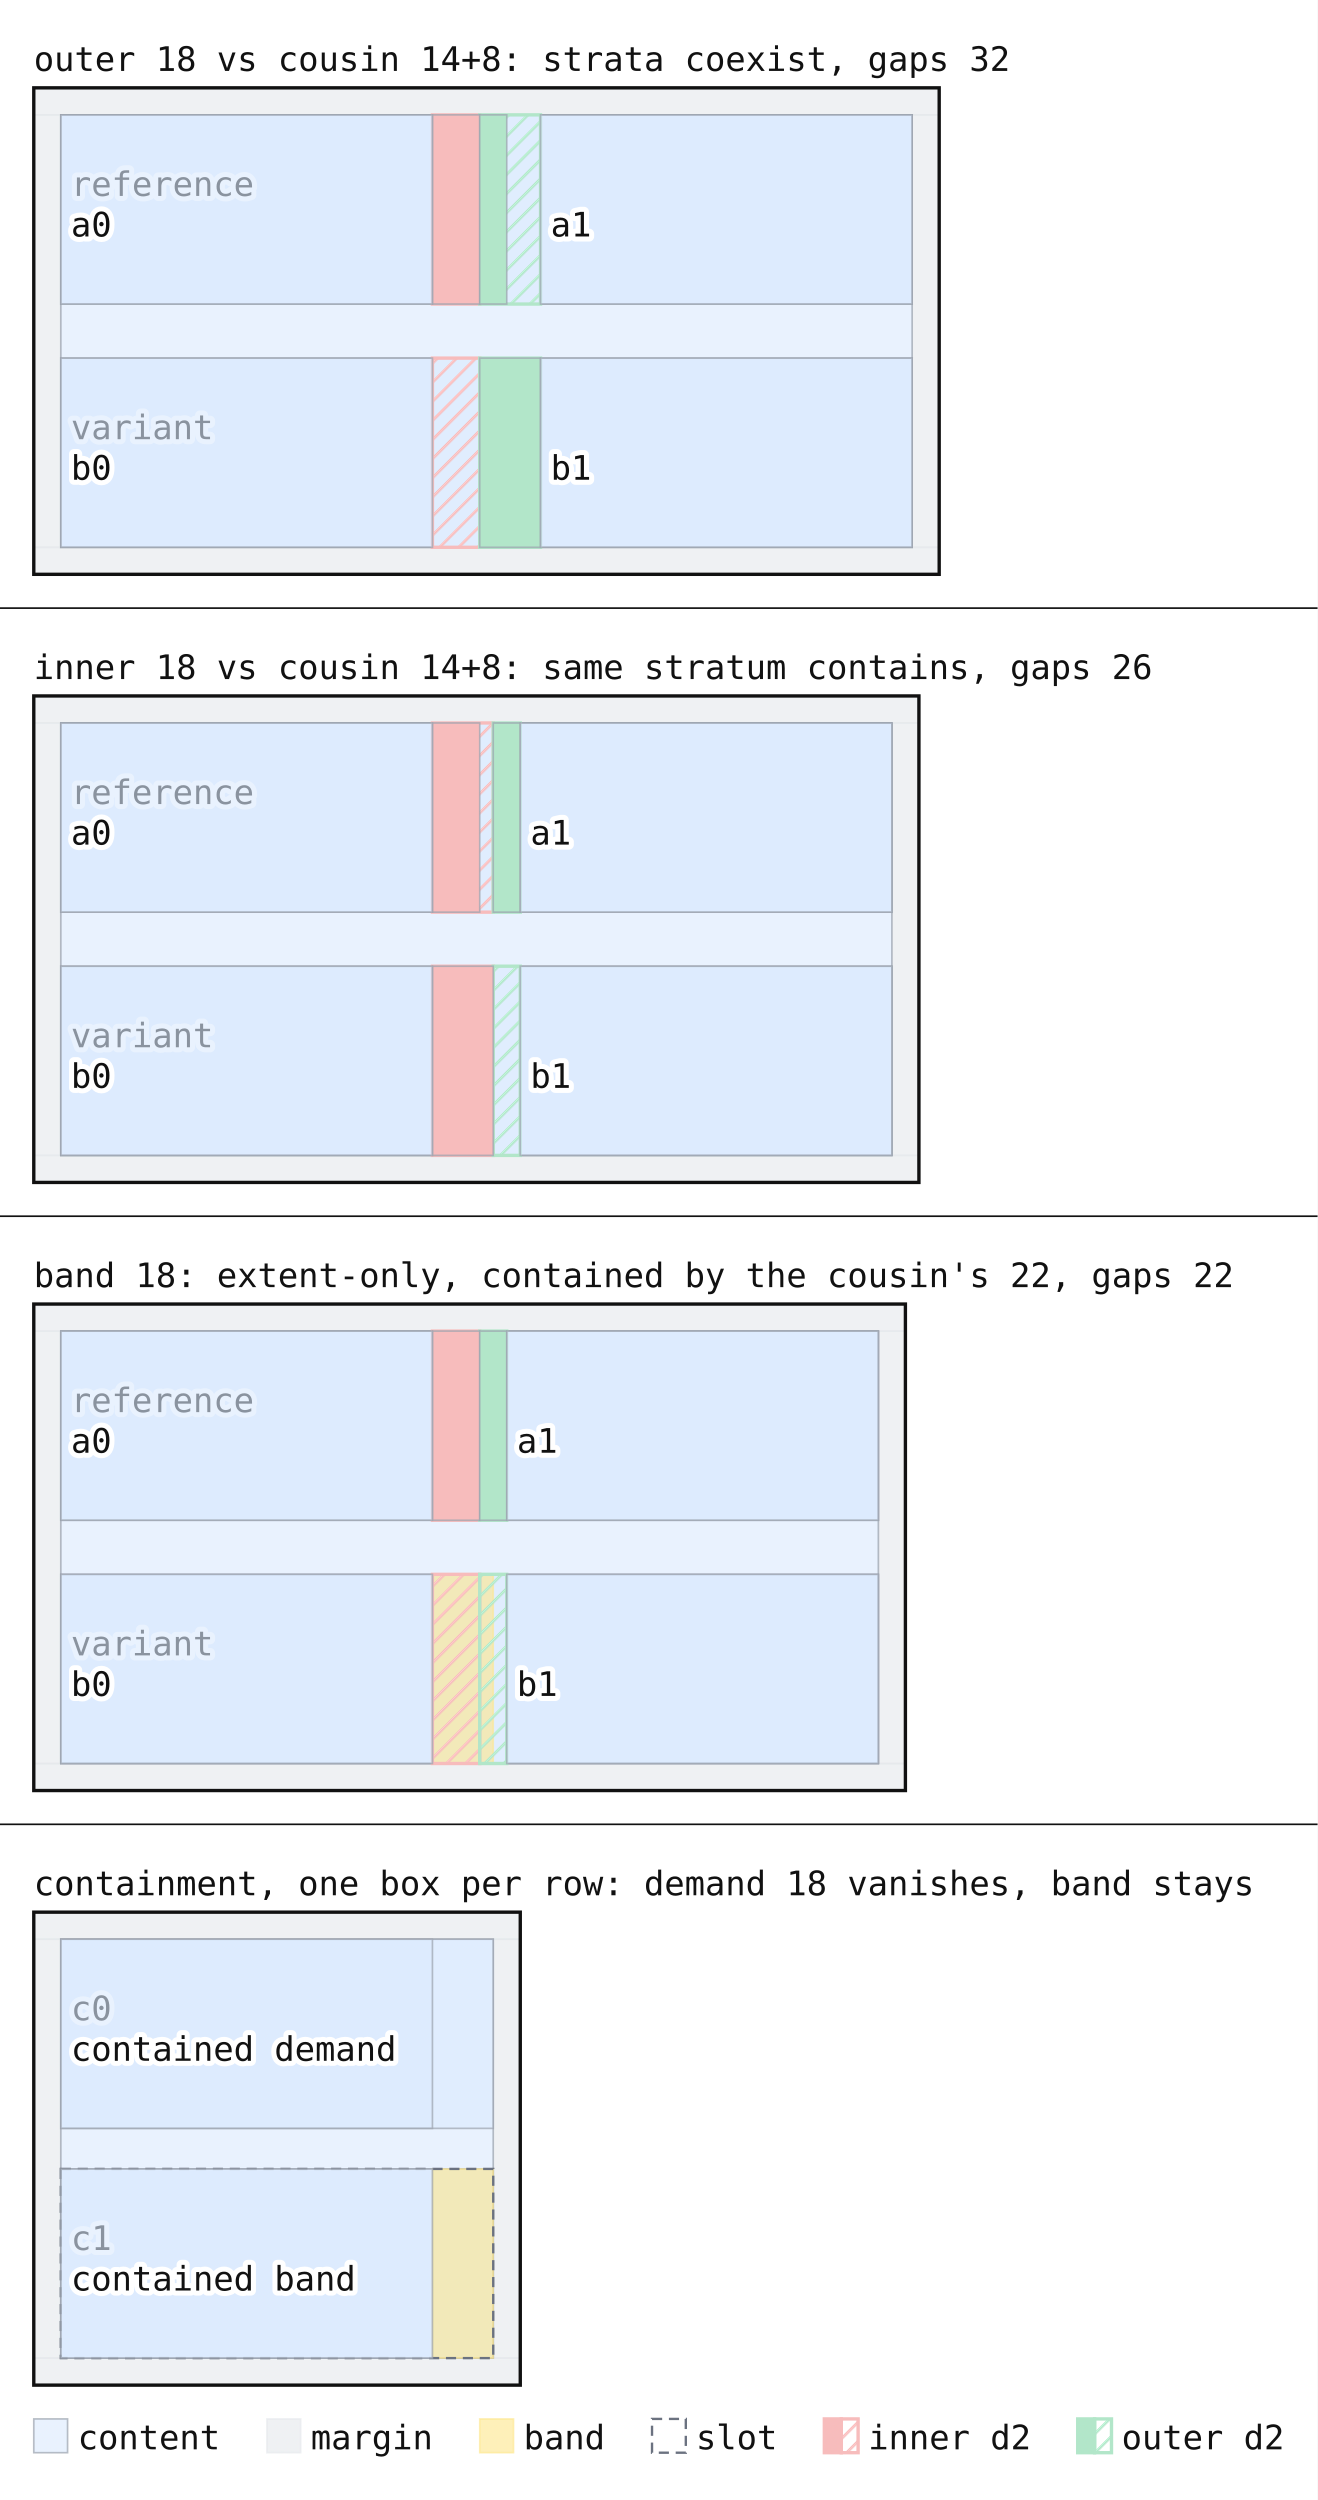
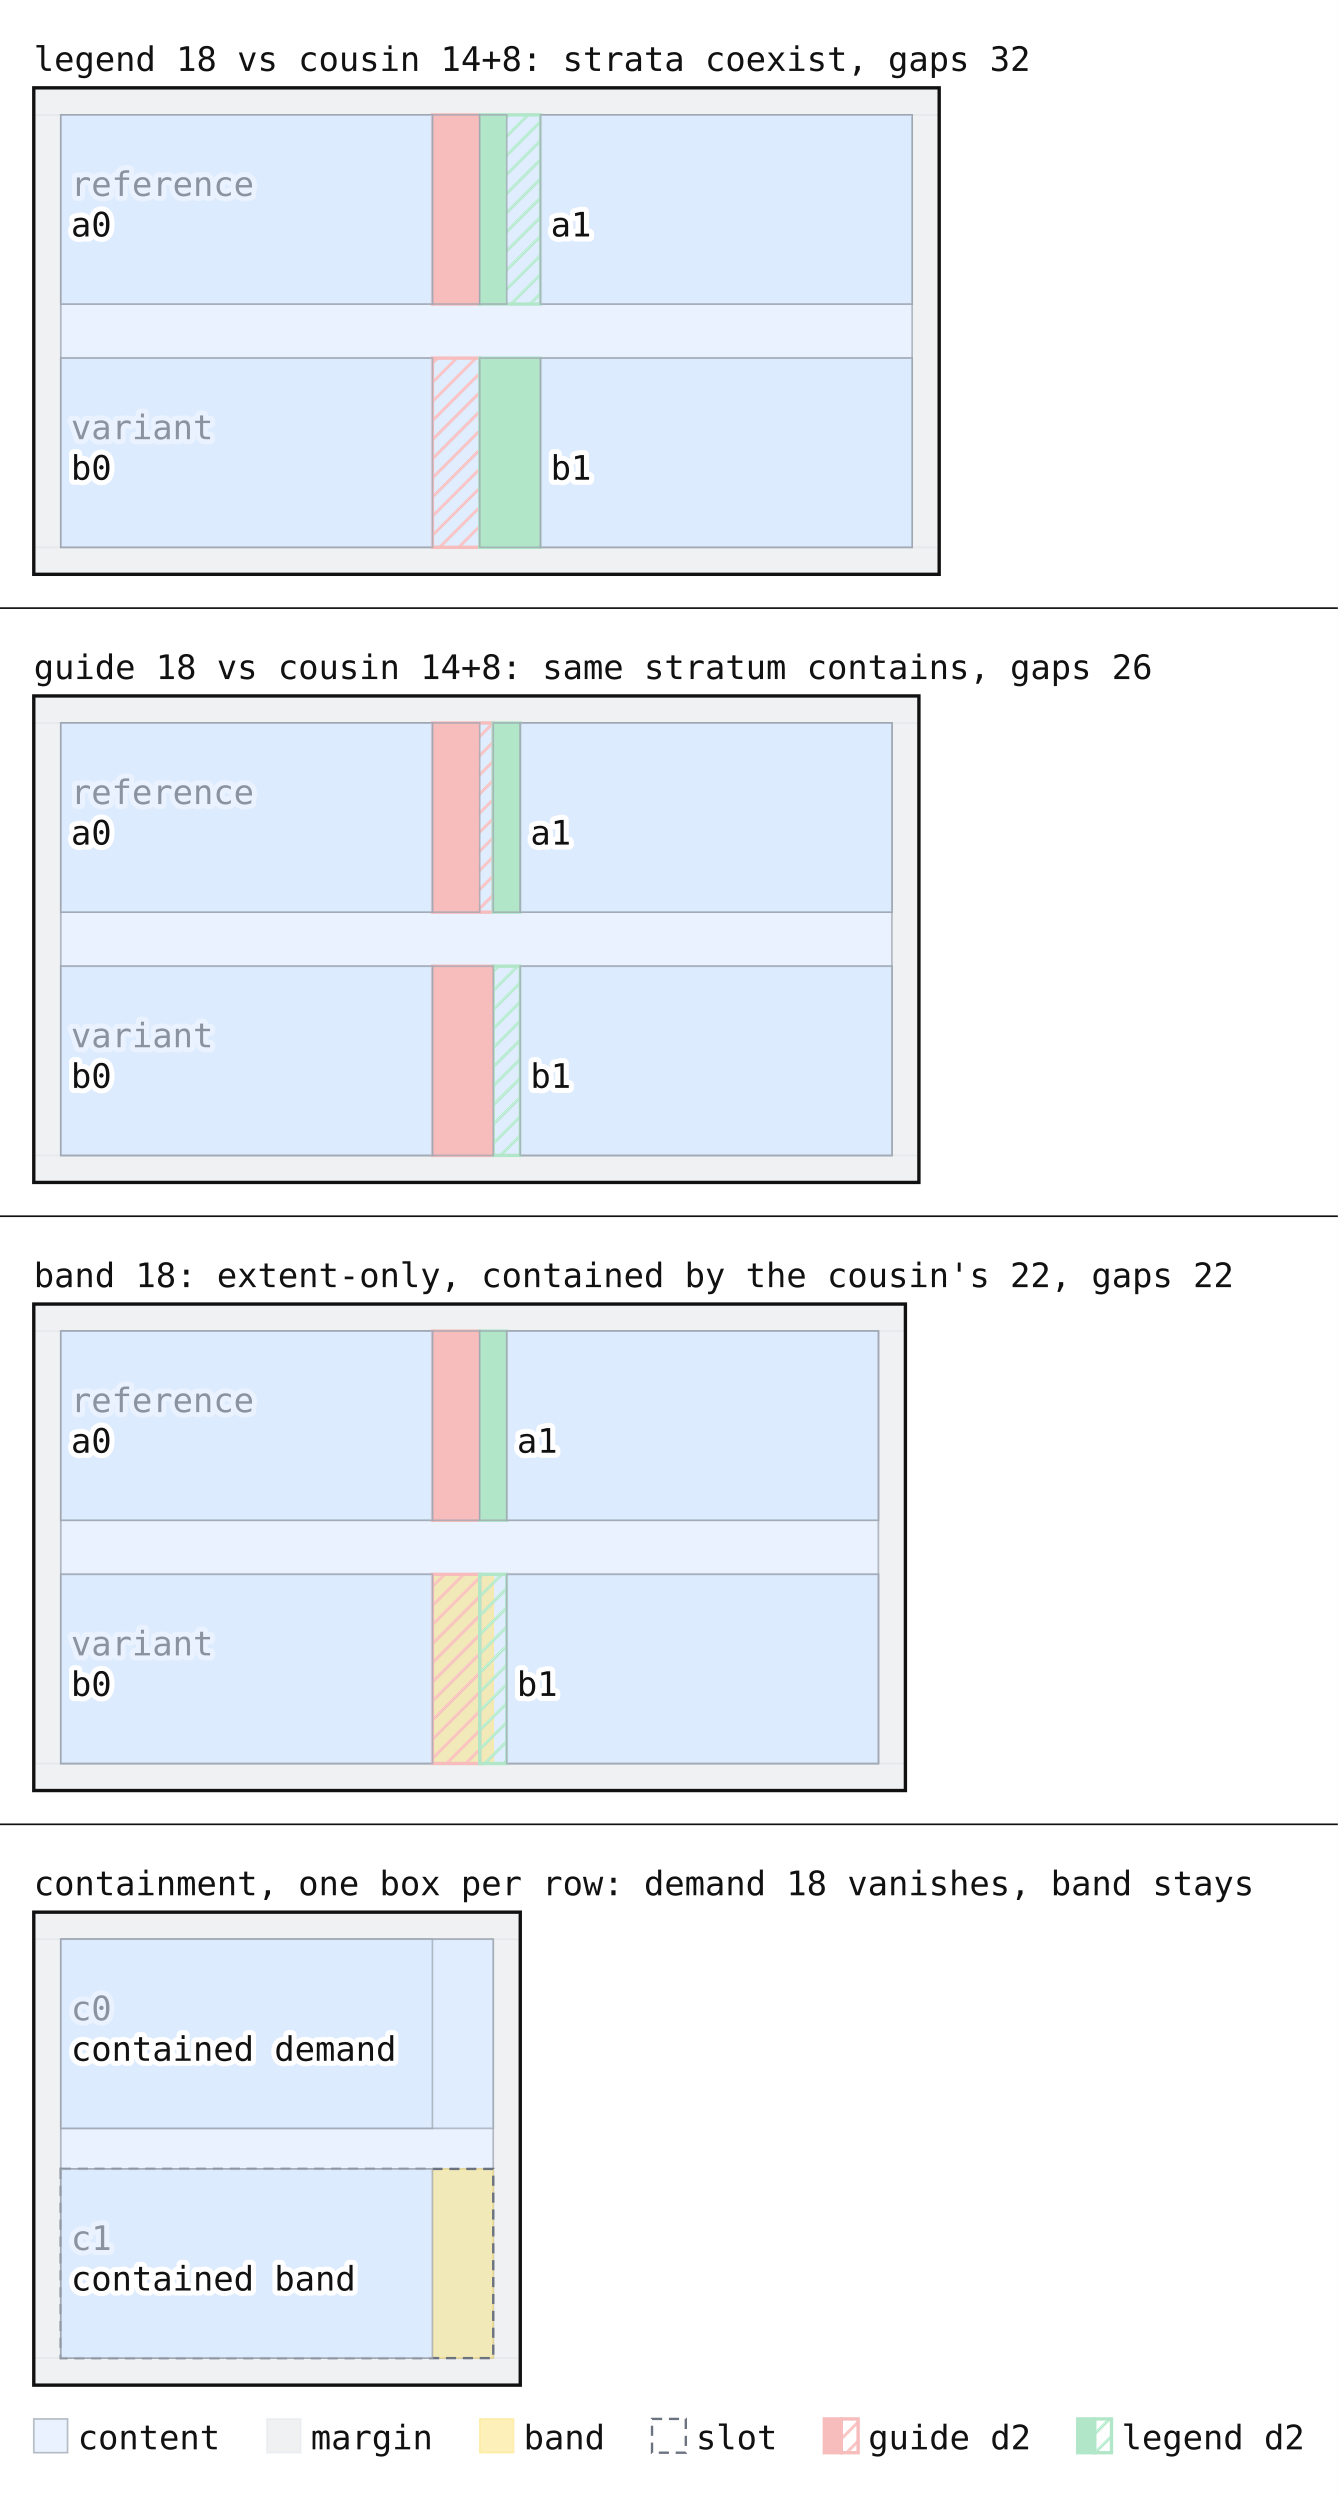
- <svg xmlns="http://www.w3.org/2000/svg" viewBox="-10 -10 390 740" font-family="monospace" font-size="10">
+ <svg xmlns="http://www.w3.org/2000/svg" viewBox="-10 -10 396 740" font-family="monospace" font-size="10">
  <defs>
-     <pattern id="hatch-i2" patternUnits="userSpaceOnUse" width="4" height="4" patternTransform="rotate(45)">
+     <pattern id="hatch-g2" patternUnits="userSpaceOnUse" width="4" height="4" patternTransform="rotate(45)">
      <line x1="0" y1="0" x2="0" y2="4" stroke="#f7bcbc" stroke-width="1.6" />
    </pattern>
-     <pattern id="hatch-o2" patternUnits="userSpaceOnUse" width="4" height="4" patternTransform="rotate(45)">
+     <pattern id="hatch-l2" patternUnits="userSpaceOnUse" width="4" height="4" patternTransform="rotate(45)">
      <line x1="0" y1="0" x2="0" y2="4" stroke="#b2e6c9" stroke-width="1.6" />
    </pattern>
  </defs>
-   <rect x="-10" y="-10" width="390" height="740" fill="#ffffff" />
+   <rect x="-10" y="-10" width="396" height="740" fill="#ffffff" />
  <rect x="0" y="0" width="0" height="0" fill="#dbeafe" fill-opacity="0.6" stroke="#9ca3af" stroke-width="0.5" stroke-opacity="0.7" />
-   <text x="0" y="11" fill="#111111" stroke="#ffffff" stroke-width="3" stroke-linejoin="round" paint-order="stroke">outer 18 vs cousin 14+8: strata coexist, gaps 32</text>
+   <text x="0" y="11" fill="#111111" stroke="#ffffff" stroke-width="3" stroke-linejoin="round" paint-order="stroke">legend 18 vs cousin 14+8: strata coexist, gaps 32</text>
  <rect x="0" y="16" width="268" height="8" fill="#e5e7eb" fill-opacity="0.6" stroke="#e5e7eb" stroke-width="0.5" stroke-opacity="0.6" />
  <rect x="0" y="152" width="268" height="8" fill="#e5e7eb" fill-opacity="0.6" stroke="#e5e7eb" stroke-width="0.5" stroke-opacity="0.6" />
  <rect x="0" y="24" width="8" height="128" fill="#e5e7eb" fill-opacity="0.6" stroke="#e5e7eb" stroke-width="0.5" stroke-opacity="0.6" />
  <rect x="260" y="24" width="8" height="128" fill="#e5e7eb" fill-opacity="0.6" stroke="#e5e7eb" stroke-width="0.5" stroke-opacity="0.6" />
  <rect x="8" y="24" width="252" height="128" fill="#dbeafe" fill-opacity="0.6" stroke="#9ca3af" stroke-width="0.5" stroke-opacity="0.7" />
  <rect x="8" y="24" width="252" height="56" fill="#dbeafe" fill-opacity="0.6" stroke="#9ca3af" stroke-width="0.5" stroke-opacity="0.7" />
  <text x="11" y="48" fill="#111111" stroke="#ffffff" stroke-width="3" stroke-linejoin="round" paint-order="stroke">reference</text>
-   <rect x="118" y="24" width="14" height="56" fill="url(#hatch-i2)" stroke="#f7bcbc" stroke-width="1" />
-   <rect x="132" y="24" width="18" height="56" fill="url(#hatch-o2)" stroke="#b2e6c9" stroke-width="1" />
+   <rect x="118" y="24" width="14" height="56" fill="url(#hatch-g2)" stroke="#f7bcbc" stroke-width="1" />
+   <rect x="132" y="24" width="18" height="56" fill="url(#hatch-l2)" stroke="#b2e6c9" stroke-width="1" />
  <rect x="118" y="24" width="14" height="56" fill="#f7bcbc" stroke="#9ca3af" stroke-width="0.5" stroke-opacity="0.7" />
  <rect x="132" y="24" width="8" height="56" fill="#b2e6c9" stroke="#9ca3af" stroke-width="0.5" stroke-opacity="0.7" />
  <rect x="8" y="24" width="110" height="56" fill="#dbeafe" fill-opacity="0.6" stroke="#9ca3af" stroke-width="0.5" stroke-opacity="0.7" />
  <text x="11" y="60" fill="#111111" stroke="#ffffff" stroke-width="3" stroke-linejoin="round" paint-order="stroke">a0</text>
  <rect x="150" y="24" width="110" height="56" fill="#dbeafe" fill-opacity="0.6" stroke="#9ca3af" stroke-width="0.5" stroke-opacity="0.7" />
  <text x="153" y="60" fill="#111111" stroke="#ffffff" stroke-width="3" stroke-linejoin="round" paint-order="stroke">a1</text>
  <rect x="8" y="96" width="252" height="56" fill="#dbeafe" fill-opacity="0.6" stroke="#9ca3af" stroke-width="0.5" stroke-opacity="0.7" />
  <text x="11" y="120" fill="#111111" stroke="#ffffff" stroke-width="3" stroke-linejoin="round" paint-order="stroke">variant</text>
-   <rect x="118" y="96" width="14" height="56" fill="url(#hatch-i2)" stroke="#f7bcbc" stroke-width="1" />
-   <rect x="132" y="96" width="18" height="56" fill="url(#hatch-o2)" stroke="#b2e6c9" stroke-width="1" />
+   <rect x="118" y="96" width="14" height="56" fill="url(#hatch-g2)" stroke="#f7bcbc" stroke-width="1" />
+   <rect x="132" y="96" width="18" height="56" fill="url(#hatch-l2)" stroke="#b2e6c9" stroke-width="1" />
  <rect x="132" y="96" width="18" height="56" fill="#b2e6c9" stroke="#9ca3af" stroke-width="0.5" stroke-opacity="0.7" />
  <rect x="8" y="96" width="110" height="56" fill="#dbeafe" fill-opacity="0.6" stroke="#9ca3af" stroke-width="0.5" stroke-opacity="0.7" />
  <text x="11" y="132" fill="#111111" stroke="#ffffff" stroke-width="3" stroke-linejoin="round" paint-order="stroke">b0</text>
  <rect x="150" y="96" width="110" height="56" fill="#dbeafe" fill-opacity="0.6" stroke="#9ca3af" stroke-width="0.5" stroke-opacity="0.7" />
  <text x="153" y="132" fill="#111111" stroke="#ffffff" stroke-width="3" stroke-linejoin="round" paint-order="stroke">b1</text>
  <rect x="0" y="16" width="268" height="144" fill="none" stroke="#111111" stroke-width="1" />
  <rect x="0" y="180" width="0" height="0" fill="#dbeafe" fill-opacity="0.6" stroke="#9ca3af" stroke-width="0.5" stroke-opacity="0.7" />
-   <text x="0" y="191" fill="#111111" stroke="#ffffff" stroke-width="3" stroke-linejoin="round" paint-order="stroke">inner 18 vs cousin 14+8: same stratum contains, gaps 26</text>
+   <text x="0" y="191" fill="#111111" stroke="#ffffff" stroke-width="3" stroke-linejoin="round" paint-order="stroke">guide 18 vs cousin 14+8: same stratum contains, gaps 26</text>
  <rect x="0" y="196" width="262" height="8" fill="#e5e7eb" fill-opacity="0.6" stroke="#e5e7eb" stroke-width="0.5" stroke-opacity="0.6" />
  <rect x="0" y="332" width="262" height="8" fill="#e5e7eb" fill-opacity="0.6" stroke="#e5e7eb" stroke-width="0.5" stroke-opacity="0.6" />
  <rect x="0" y="204" width="8" height="128" fill="#e5e7eb" fill-opacity="0.6" stroke="#e5e7eb" stroke-width="0.5" stroke-opacity="0.6" />
  <rect x="254" y="204" width="8" height="128" fill="#e5e7eb" fill-opacity="0.6" stroke="#e5e7eb" stroke-width="0.5" stroke-opacity="0.6" />
  <rect x="8" y="204" width="246" height="128" fill="#dbeafe" fill-opacity="0.6" stroke="#9ca3af" stroke-width="0.5" stroke-opacity="0.7" />
  <rect x="8" y="204" width="246" height="56" fill="#dbeafe" fill-opacity="0.6" stroke="#9ca3af" stroke-width="0.5" stroke-opacity="0.7" />
  <text x="11" y="228" fill="#111111" stroke="#ffffff" stroke-width="3" stroke-linejoin="round" paint-order="stroke">reference</text>
-   <rect x="118" y="204" width="18" height="56" fill="url(#hatch-i2)" stroke="#f7bcbc" stroke-width="1" />
-   <rect x="136" y="204" width="8" height="56" fill="url(#hatch-o2)" stroke="#b2e6c9" stroke-width="1" />
+   <rect x="118" y="204" width="18" height="56" fill="url(#hatch-g2)" stroke="#f7bcbc" stroke-width="1" />
+   <rect x="136" y="204" width="8" height="56" fill="url(#hatch-l2)" stroke="#b2e6c9" stroke-width="1" />
  <rect x="118" y="204" width="14" height="56" fill="#f7bcbc" stroke="#9ca3af" stroke-width="0.5" stroke-opacity="0.7" />
  <rect x="136" y="204" width="8" height="56" fill="#b2e6c9" stroke="#9ca3af" stroke-width="0.5" stroke-opacity="0.7" />
  <rect x="8" y="204" width="110" height="56" fill="#dbeafe" fill-opacity="0.6" stroke="#9ca3af" stroke-width="0.5" stroke-opacity="0.7" />
  <text x="11" y="240" fill="#111111" stroke="#ffffff" stroke-width="3" stroke-linejoin="round" paint-order="stroke">a0</text>
  <rect x="144" y="204" width="110" height="56" fill="#dbeafe" fill-opacity="0.6" stroke="#9ca3af" stroke-width="0.5" stroke-opacity="0.7" />
  <text x="147" y="240" fill="#111111" stroke="#ffffff" stroke-width="3" stroke-linejoin="round" paint-order="stroke">a1</text>
  <rect x="8" y="276" width="246" height="56" fill="#dbeafe" fill-opacity="0.6" stroke="#9ca3af" stroke-width="0.5" stroke-opacity="0.7" />
  <text x="11" y="300" fill="#111111" stroke="#ffffff" stroke-width="3" stroke-linejoin="round" paint-order="stroke">variant</text>
-   <rect x="118" y="276" width="18" height="56" fill="url(#hatch-i2)" stroke="#f7bcbc" stroke-width="1" />
-   <rect x="136" y="276" width="8" height="56" fill="url(#hatch-o2)" stroke="#b2e6c9" stroke-width="1" />
+   <rect x="118" y="276" width="18" height="56" fill="url(#hatch-g2)" stroke="#f7bcbc" stroke-width="1" />
+   <rect x="136" y="276" width="8" height="56" fill="url(#hatch-l2)" stroke="#b2e6c9" stroke-width="1" />
  <rect x="118" y="276" width="18" height="56" fill="#f7bcbc" stroke="#9ca3af" stroke-width="0.5" stroke-opacity="0.7" />
  <rect x="8" y="276" width="110" height="56" fill="#dbeafe" fill-opacity="0.6" stroke="#9ca3af" stroke-width="0.5" stroke-opacity="0.7" />
  <text x="11" y="312" fill="#111111" stroke="#ffffff" stroke-width="3" stroke-linejoin="round" paint-order="stroke">b0</text>
  <rect x="144" y="276" width="110" height="56" fill="#dbeafe" fill-opacity="0.6" stroke="#9ca3af" stroke-width="0.5" stroke-opacity="0.7" />
  <text x="147" y="312" fill="#111111" stroke="#ffffff" stroke-width="3" stroke-linejoin="round" paint-order="stroke">b1</text>
  <rect x="0" y="196" width="262" height="144" fill="none" stroke="#111111" stroke-width="1" />
  <rect x="0" y="360" width="0" height="0" fill="#dbeafe" fill-opacity="0.6" stroke="#9ca3af" stroke-width="0.5" stroke-opacity="0.7" />
  <text x="0" y="371" fill="#111111" stroke="#ffffff" stroke-width="3" stroke-linejoin="round" paint-order="stroke">band 18: extent-only, contained by the cousin's 22, gaps 22</text>
  <rect x="0" y="376" width="258" height="8" fill="#e5e7eb" fill-opacity="0.6" stroke="#e5e7eb" stroke-width="0.5" stroke-opacity="0.6" />
  <rect x="0" y="512" width="258" height="8" fill="#e5e7eb" fill-opacity="0.6" stroke="#e5e7eb" stroke-width="0.5" stroke-opacity="0.6" />
  <rect x="0" y="384" width="8" height="128" fill="#e5e7eb" fill-opacity="0.6" stroke="#e5e7eb" stroke-width="0.5" stroke-opacity="0.6" />
  <rect x="250" y="384" width="8" height="128" fill="#e5e7eb" fill-opacity="0.6" stroke="#e5e7eb" stroke-width="0.5" stroke-opacity="0.6" />
  <rect x="8" y="384" width="242" height="128" fill="#dbeafe" fill-opacity="0.6" stroke="#9ca3af" stroke-width="0.5" stroke-opacity="0.7" />
  <rect x="8" y="384" width="242" height="56" fill="#dbeafe" fill-opacity="0.6" stroke="#9ca3af" stroke-width="0.5" stroke-opacity="0.7" />
  <text x="11" y="408" fill="#111111" stroke="#ffffff" stroke-width="3" stroke-linejoin="round" paint-order="stroke">reference</text>
-   <rect x="118" y="384" width="14" height="56" fill="url(#hatch-i2)" stroke="#f7bcbc" stroke-width="1" />
-   <rect x="132" y="384" width="8" height="56" fill="url(#hatch-o2)" stroke="#b2e6c9" stroke-width="1" />
+   <rect x="118" y="384" width="14" height="56" fill="url(#hatch-g2)" stroke="#f7bcbc" stroke-width="1" />
+   <rect x="132" y="384" width="8" height="56" fill="url(#hatch-l2)" stroke="#b2e6c9" stroke-width="1" />
  <rect x="118" y="384" width="14" height="56" fill="#f7bcbc" stroke="#9ca3af" stroke-width="0.5" stroke-opacity="0.7" />
  <rect x="132" y="384" width="8" height="56" fill="#b2e6c9" stroke="#9ca3af" stroke-width="0.5" stroke-opacity="0.7" />
  <rect x="8" y="384" width="110" height="56" fill="#dbeafe" fill-opacity="0.6" stroke="#9ca3af" stroke-width="0.5" stroke-opacity="0.7" />
  <text x="11" y="420" fill="#111111" stroke="#ffffff" stroke-width="3" stroke-linejoin="round" paint-order="stroke">a0</text>
  <rect x="140" y="384" width="110" height="56" fill="#dbeafe" fill-opacity="0.6" stroke="#9ca3af" stroke-width="0.5" stroke-opacity="0.7" />
  <text x="143" y="420" fill="#111111" stroke="#ffffff" stroke-width="3" stroke-linejoin="round" paint-order="stroke">a1</text>
  <rect x="8" y="456" width="242" height="56" fill="#dbeafe" fill-opacity="0.6" stroke="#9ca3af" stroke-width="0.5" stroke-opacity="0.7" />
  <text x="11" y="480" fill="#111111" stroke="#ffffff" stroke-width="3" stroke-linejoin="round" paint-order="stroke">variant</text>
  <rect x="118" y="456" width="18" height="56" fill="#fde68a" fill-opacity="0.6" stroke="#fde68a" stroke-width="0.5" stroke-opacity="0.6" />
-   <rect x="118" y="456" width="14" height="56" fill="url(#hatch-i2)" stroke="#f7bcbc" stroke-width="1" />
-   <rect x="132" y="456" width="8" height="56" fill="url(#hatch-o2)" stroke="#b2e6c9" stroke-width="1" />
+   <rect x="118" y="456" width="14" height="56" fill="url(#hatch-g2)" stroke="#f7bcbc" stroke-width="1" />
+   <rect x="132" y="456" width="8" height="56" fill="url(#hatch-l2)" stroke="#b2e6c9" stroke-width="1" />
  <rect x="8" y="456" width="110" height="56" fill="#dbeafe" fill-opacity="0.6" stroke="#9ca3af" stroke-width="0.5" stroke-opacity="0.7" />
  <text x="11" y="492" fill="#111111" stroke="#ffffff" stroke-width="3" stroke-linejoin="round" paint-order="stroke">b0</text>
  <rect x="140" y="456" width="110" height="56" fill="#dbeafe" fill-opacity="0.6" stroke="#9ca3af" stroke-width="0.5" stroke-opacity="0.7" />
  <text x="143" y="492" fill="#111111" stroke="#ffffff" stroke-width="3" stroke-linejoin="round" paint-order="stroke">b1</text>
  <rect x="0" y="376" width="258" height="144" fill="none" stroke="#111111" stroke-width="1" />
  <rect x="0" y="540" width="0" height="0" fill="#dbeafe" fill-opacity="0.6" stroke="#9ca3af" stroke-width="0.5" stroke-opacity="0.7" />
  <text x="0" y="551" fill="#111111" stroke="#ffffff" stroke-width="3" stroke-linejoin="round" paint-order="stroke">containment, one box per row: demand 18 vanishes, band stays</text>
  <rect x="0" y="556" width="144" height="8" fill="#e5e7eb" fill-opacity="0.6" stroke="#e5e7eb" stroke-width="0.5" stroke-opacity="0.6" />
  <rect x="0" y="688" width="144" height="8" fill="#e5e7eb" fill-opacity="0.6" stroke="#e5e7eb" stroke-width="0.5" stroke-opacity="0.6" />
  <rect x="0" y="564" width="8" height="124" fill="#e5e7eb" fill-opacity="0.6" stroke="#e5e7eb" stroke-width="0.5" stroke-opacity="0.6" />
  <rect x="136" y="564" width="8" height="124" fill="#e5e7eb" fill-opacity="0.6" stroke="#e5e7eb" stroke-width="0.5" stroke-opacity="0.6" />
  <rect x="8" y="564" width="128" height="124" fill="#dbeafe" fill-opacity="0.6" stroke="#9ca3af" stroke-width="0.5" stroke-opacity="0.7" />
  <rect x="8" y="564" width="128" height="56" fill="#dbeafe" fill-opacity="0.6" stroke="#9ca3af" stroke-width="0.5" stroke-opacity="0.7" />
  <text x="11" y="588" fill="#111111" stroke="#ffffff" stroke-width="3" stroke-linejoin="round" paint-order="stroke">c0</text>
  <rect x="8" y="564" width="110" height="56" fill="#dbeafe" fill-opacity="0.6" stroke="#9ca3af" stroke-width="0.5" stroke-opacity="0.7" />
  <text x="11" y="600" fill="#111111" stroke="#ffffff" stroke-width="3" stroke-linejoin="round" paint-order="stroke">contained demand</text>
  <rect x="8" y="632" width="128" height="56" fill="#dbeafe" fill-opacity="0.6" stroke="#9ca3af" stroke-width="0.5" stroke-opacity="0.7" />
  <text x="11" y="656" fill="#111111" stroke="#ffffff" stroke-width="3" stroke-linejoin="round" paint-order="stroke">c1</text>
  <rect x="118" y="632" width="18" height="56" fill="#fde68a" fill-opacity="0.6" stroke="#fde68a" stroke-width="0.5" stroke-opacity="0.6" />
  <rect x="8" y="632" width="128" height="56" fill="none" stroke="#6b7280" stroke-width="0.7" stroke-dasharray="3 2" />
  <rect x="8" y="632" width="110" height="56" fill="#dbeafe" fill-opacity="0.6" stroke="#9ca3af" stroke-width="0.5" stroke-opacity="0.7" />
  <text x="11" y="668" fill="#111111" stroke="#ffffff" stroke-width="3" stroke-linejoin="round" paint-order="stroke">contained band</text>
  <rect x="0" y="556" width="144" height="140" fill="none" stroke="#111111" stroke-width="1" />
  <rect x="0" y="706" width="10" height="10" fill="#dbeafe" fill-opacity="0.6" stroke="#9ca3af" stroke-width="0.5" stroke-opacity="0.7" />
  <text x="13" y="715" fill="#111111" stroke="#ffffff" stroke-width="3" stroke-linejoin="round" paint-order="stroke">content</text>
  <rect x="69" y="706" width="10" height="10" fill="#e5e7eb" fill-opacity="0.6" stroke="#e5e7eb" stroke-width="0.5" stroke-opacity="0.6" />
  <text x="82" y="715" fill="#111111" stroke="#ffffff" stroke-width="3" stroke-linejoin="round" paint-order="stroke">margin</text>
  <rect x="132" y="706" width="10" height="10" fill="#fde68a" fill-opacity="0.6" stroke="#fde68a" stroke-width="0.5" stroke-opacity="0.6" />
  <text x="145" y="715" fill="#111111" stroke="#ffffff" stroke-width="3" stroke-linejoin="round" paint-order="stroke">band</text>
  <rect x="183" y="706" width="10" height="10" fill="none" stroke="#6b7280" stroke-width="0.7" stroke-dasharray="3 2" />
  <text x="196" y="715" fill="#111111" stroke="#ffffff" stroke-width="3" stroke-linejoin="round" paint-order="stroke">slot</text>
  <rect x="234" y="706" width="5" height="10" fill="#f7bcbc" stroke="#f7bcbc" stroke-width="1" />
-   <rect x="239" y="706" width="5" height="10" fill="url(#hatch-i2)" stroke="#f7bcbc" stroke-width="1" />
-   <text x="247" y="715" fill="#111111" stroke="#ffffff" stroke-width="3" stroke-linejoin="round" paint-order="stroke">inner d2</text>
+   <rect x="239" y="706" width="5" height="10" fill="url(#hatch-g2)" stroke="#f7bcbc" stroke-width="1" />
+   <text x="247" y="715" fill="#111111" stroke="#ffffff" stroke-width="3" stroke-linejoin="round" paint-order="stroke">guide d2</text>
  <rect x="309" y="706" width="5" height="10" fill="#b2e6c9" stroke="#b2e6c9" stroke-width="1" />
-   <rect x="314" y="706" width="5" height="10" fill="url(#hatch-o2)" stroke="#b2e6c9" stroke-width="1" />
-   <text x="322" y="715" fill="#111111" stroke="#ffffff" stroke-width="3" stroke-linejoin="round" paint-order="stroke">outer d2</text>
-   <line x1="-10" y1="170" x2="380" y2="170" stroke="#111111" stroke-width="0.5" />
-   <line x1="-10" y1="350" x2="380" y2="350" stroke="#111111" stroke-width="0.5" />
-   <line x1="-10" y1="530" x2="380" y2="530" stroke="#111111" stroke-width="0.5" />
+   <rect x="314" y="706" width="5" height="10" fill="url(#hatch-l2)" stroke="#b2e6c9" stroke-width="1" />
+   <text x="322" y="715" fill="#111111" stroke="#ffffff" stroke-width="3" stroke-linejoin="round" paint-order="stroke">legend d2</text>
+   <line x1="-10" y1="170" x2="386" y2="170" stroke="#111111" stroke-width="0.5" />
+   <line x1="-10" y1="350" x2="386" y2="350" stroke="#111111" stroke-width="0.5" />
+   <line x1="-10" y1="530" x2="386" y2="530" stroke="#111111" stroke-width="0.5" />
</svg>
